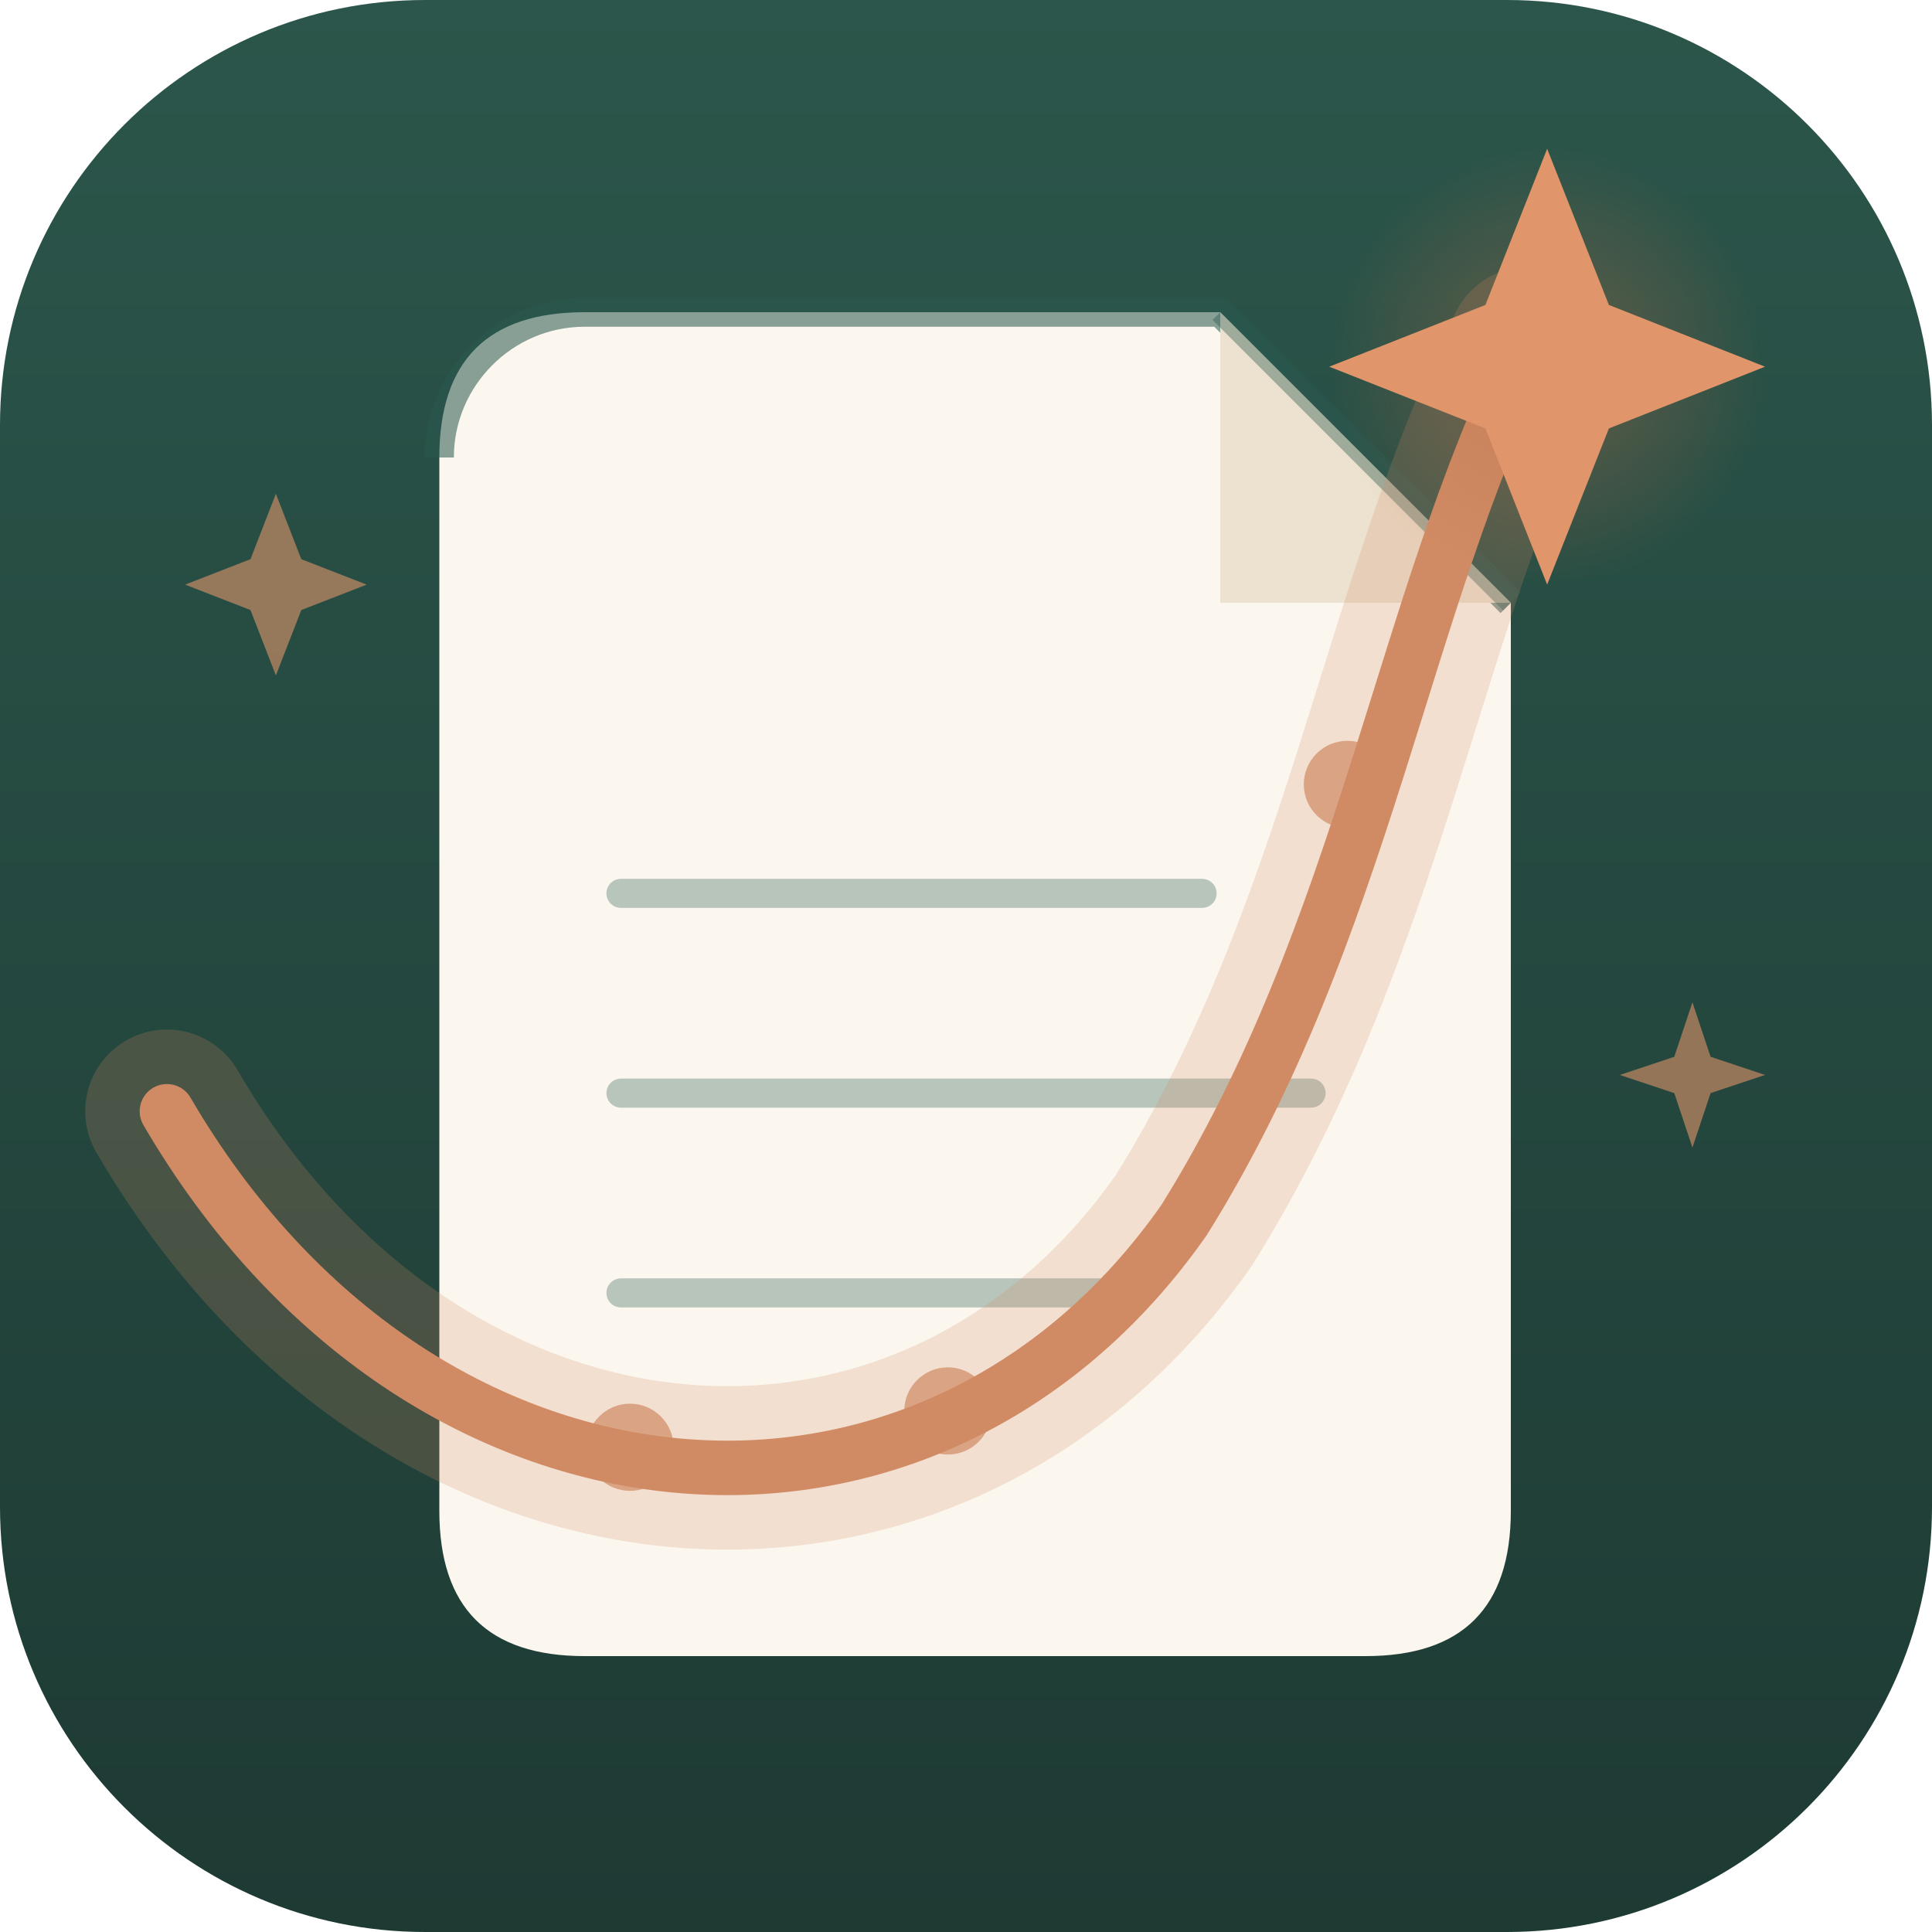
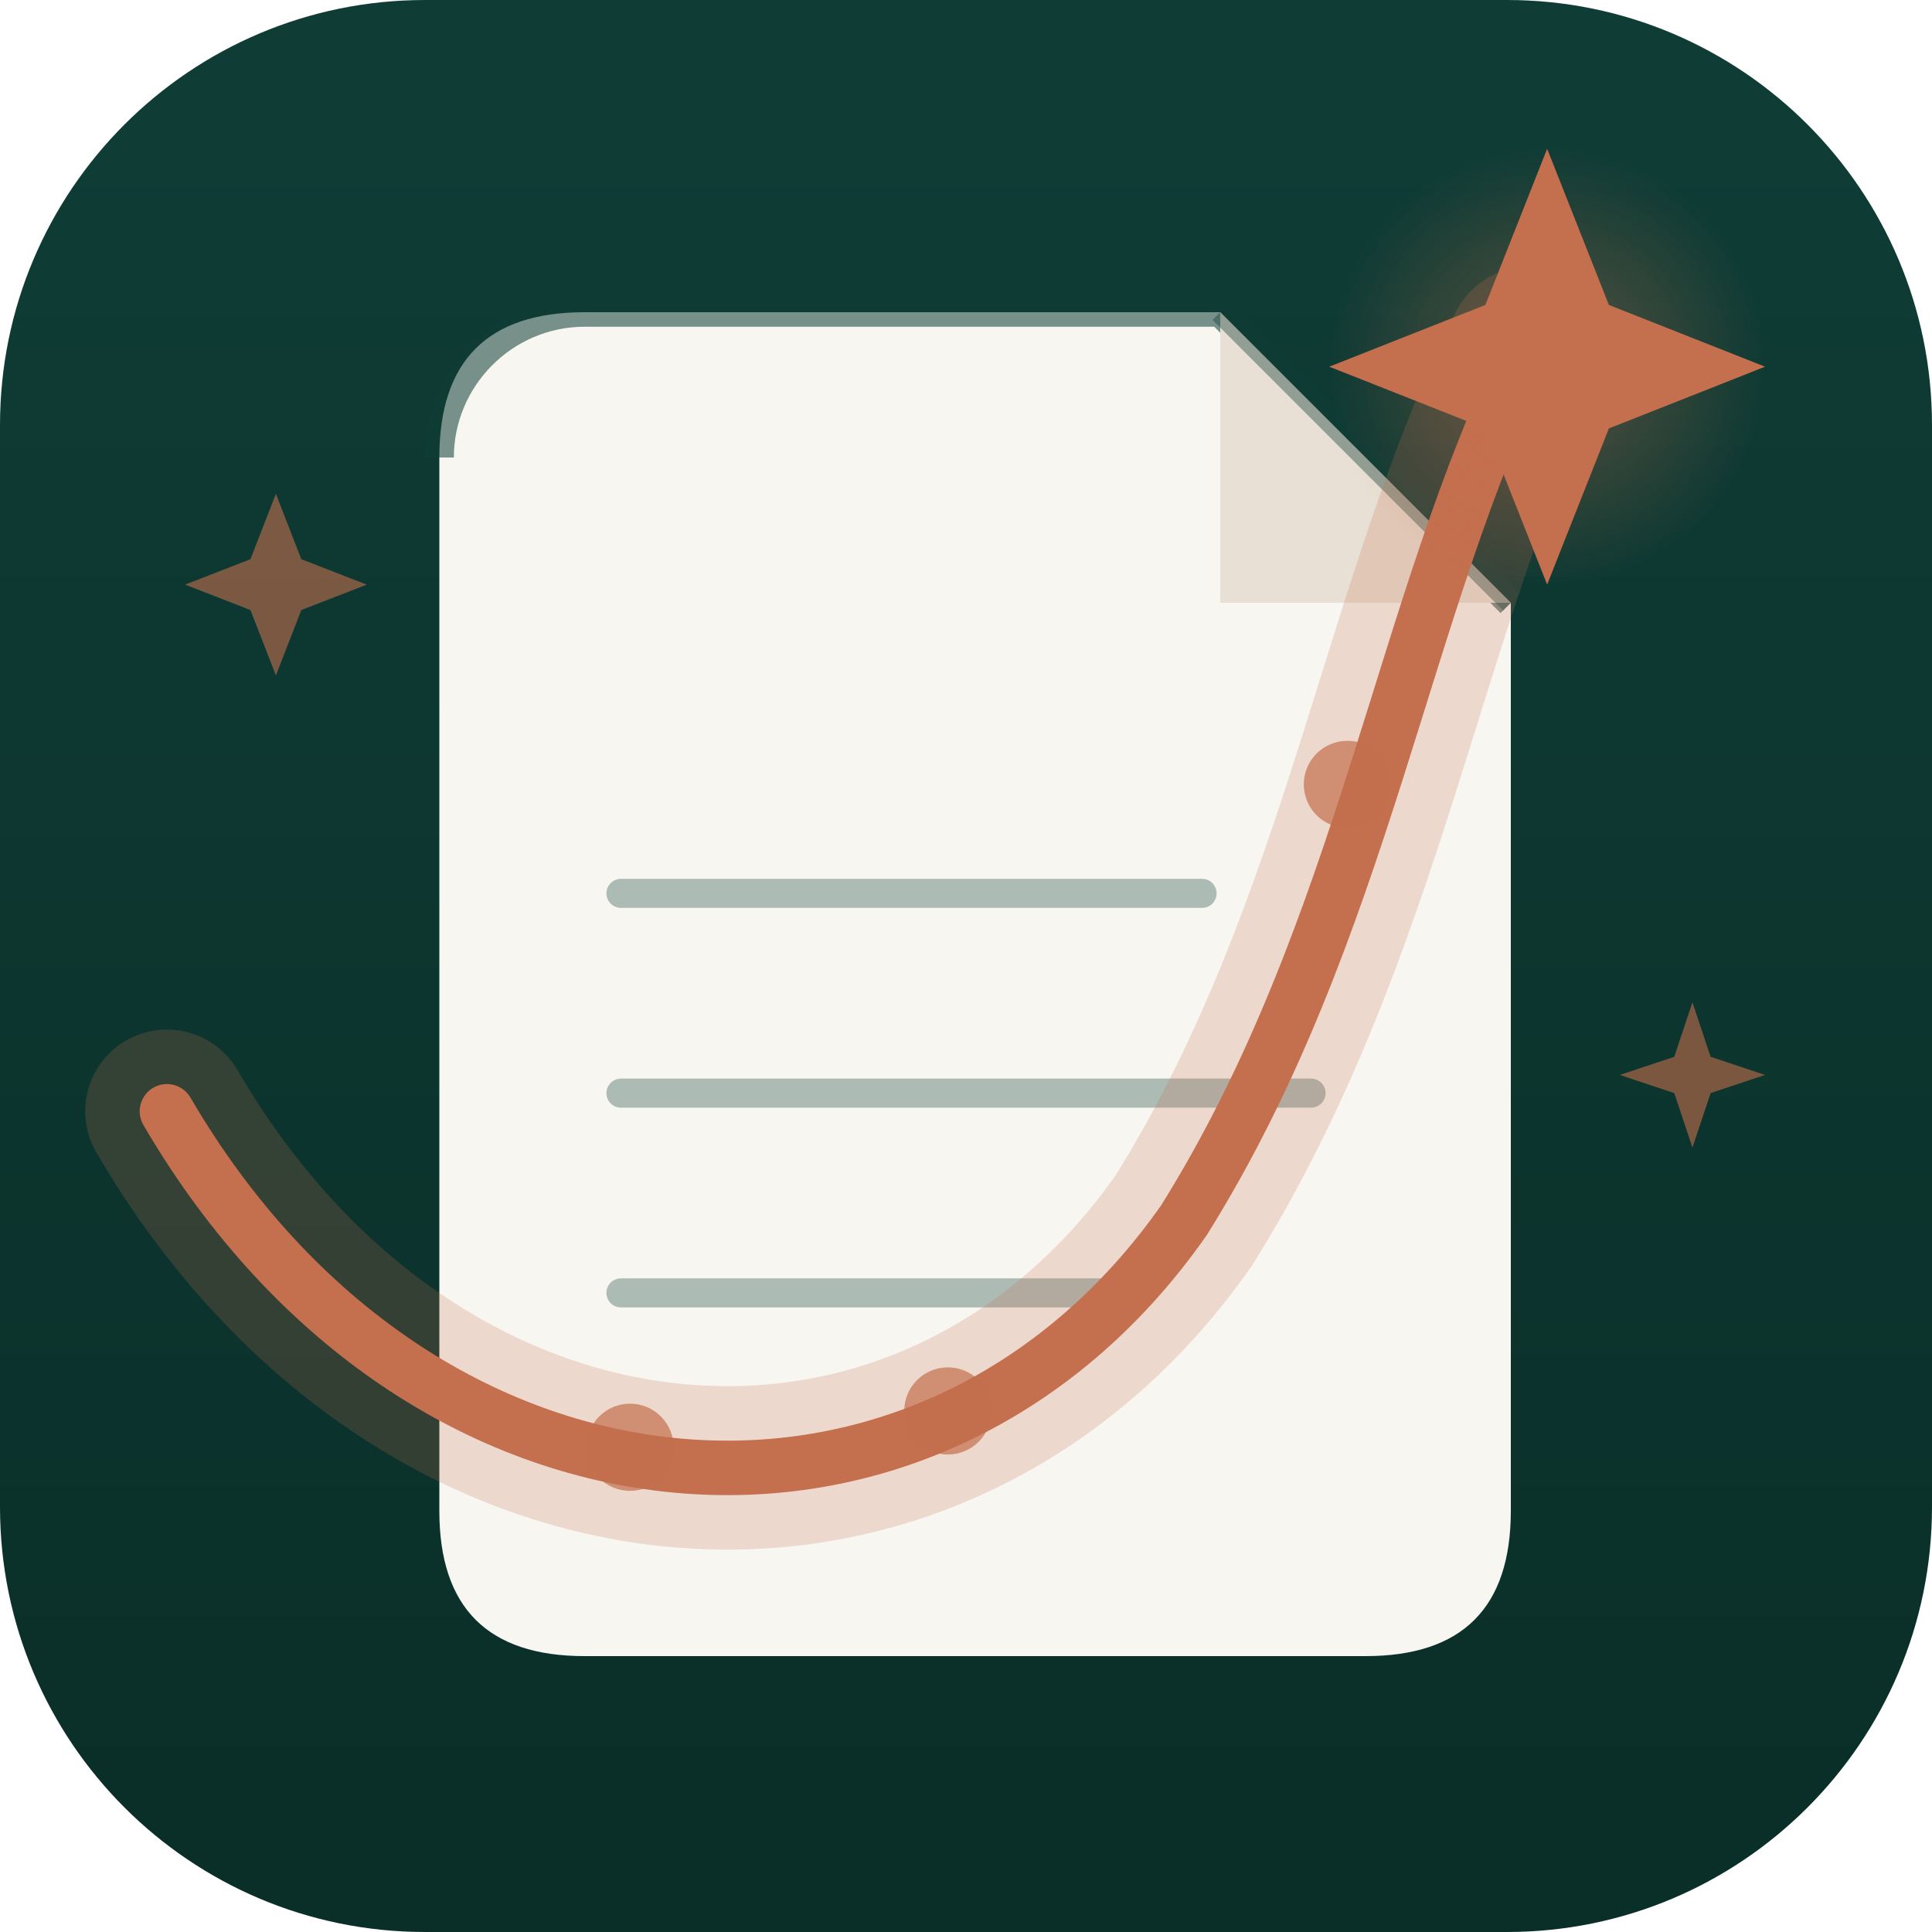
<svg xmlns="http://www.w3.org/2000/svg" width="100" height="100" viewBox="0 0 100 100" role="img" aria-label="星雨笔录图标：星轨与纸页">
  <defs>
    <linearGradient id="bg" x1="0" y1="0" x2="0" y2="1">
-       <stop offset="0" stop-color="#2c564b" />
-       <stop offset="1" stop-color="#1d3a33" />
+       <stop offset="0" stop-color="#0F3D36" />
+       <stop offset="1" stop-color="#0A2E28" />
    </linearGradient>
    <radialGradient id="focalGlow" cx="50%" cy="50%" r="50%">
-       <stop offset="0" stop-color="#b86f47" stop-opacity=".42" />
-       <stop offset="1" stop-color="#b86f47" stop-opacity="0" />
+       <stop offset="0" stop-color="#C46F4E" stop-opacity=".42" />
+       <stop offset="1" stop-color="#C46F4E" stop-opacity="0" />
    </radialGradient>
  </defs>
  <rect width="100" height="100" rx="22" fill="url(#bg)" />
  <g transform="translate(3,3) scale(0.94)">
-     <path d="M29 14 H64 L80 30 V80 Q80 88 72 88 H29 Q21 88 21 80 V22 Q21 14 29 14 Z" fill="#fbf7ee" />
-     <path d="M21 22 C 21 17.6, 24.6 14, 29 14 H64 L80 30" fill="none" stroke="#2a584e" stroke-opacity=".55" stroke-width="1.6" stroke-linejoin="round" />
-     <path d="M64 14 L80 30 L64 30 Z" fill="#ece2cf" />
-     <path d="M64 14 L80 30" fill="none" stroke="#2a584e" stroke-opacity=".4" stroke-width="1.2" />
-     <g stroke="#2a584e" stroke-opacity=".32" stroke-width="1.6" stroke-linecap="round">
+     <path d="M29 14 H64 L80 30 V80 Q80 88 72 88 H29 Q21 88 21 80 V22 Q21 14 29 14 Z" fill="#F8F6F1" />
+     <path d="M21 22 C 21 17.6, 24.6 14, 29 14 H64 L80 30" fill="none" stroke="#0F3D36" stroke-opacity=".55" stroke-width="1.6" stroke-linejoin="round" />
+     <path d="M64 14 L80 30 L64 30 Z" fill="#E8E0D4" />
+     <path d="M64 14 L80 30" fill="none" stroke="#0F3D36" stroke-opacity=".4" stroke-width="1.2" />
+     <g stroke="#0F3D36" stroke-opacity=".32" stroke-width="1.6" stroke-linecap="round">
      <path d="M31 46 H63" />
      <path d="M31 57 H69" />
      <path d="M31 68 H58" />
    </g>
-     <path d="M6 58 C 20 82, 48 84, 62 64 C 72 48, 74 30, 81 16" fill="none" stroke="#d18b64" stroke-opacity=".22" stroke-width="9" stroke-linecap="round" />
-     <path d="M6 58 C 20 82, 48 84, 62 64 C 72 48, 74 30, 81 16" fill="none" stroke="#d18b64" stroke-width="3" stroke-linecap="round" />
-     <g fill="#d18b64" fill-opacity=".7">
+     <path d="M6 58 C 20 82, 48 84, 62 64 C 72 48, 74 30, 81 16" fill="none" stroke="#C46F4E" stroke-opacity=".22" stroke-width="9" stroke-linecap="round" />
+     <path d="M6 58 C 20 82, 48 84, 62 64 C 72 48, 74 30, 81 16" fill="none" stroke="#C46F4E" stroke-width="3" stroke-linecap="round" />
+     <g fill="#C46F4E" fill-opacity=".7">
      <circle cx="31.5" cy="76.5" r="2.4" />
      <circle cx="49" cy="74.5" r="2.4" />
      <circle cx="71" cy="40" r="2.4" />
    </g>
    <circle cx="82" cy="17" r="12" fill="url(#focalGlow)" />
-     <path d="M82 5 L85.4 13.6 L94 17 L85.4 20.4 L82 29 L78.6 20.4 L70 17 L78.6 13.6 Z" fill="#e0956a" />
-     <g fill="#e0956a" fill-opacity=".6">
+     <path d="M82 5 L85.4 13.6 L94 17 L85.4 20.4 L82 29 L78.6 20.4 L70 17 L78.6 13.6 Z" fill="#C46F4E" />
+     <g fill="#C46F4E" fill-opacity=".6">
      <path d="M12 24 L13.4 27.6 L17 29 L13.4 30.4 L12 34 L10.6 30.4 L7 29 L10.6 27.6 Z" />
      <path d="M90 52 L91 55 L94 56 L91 57 L90 60 L89 57 L86 56 L89 55 Z" />
    </g>
  </g>
</svg>
